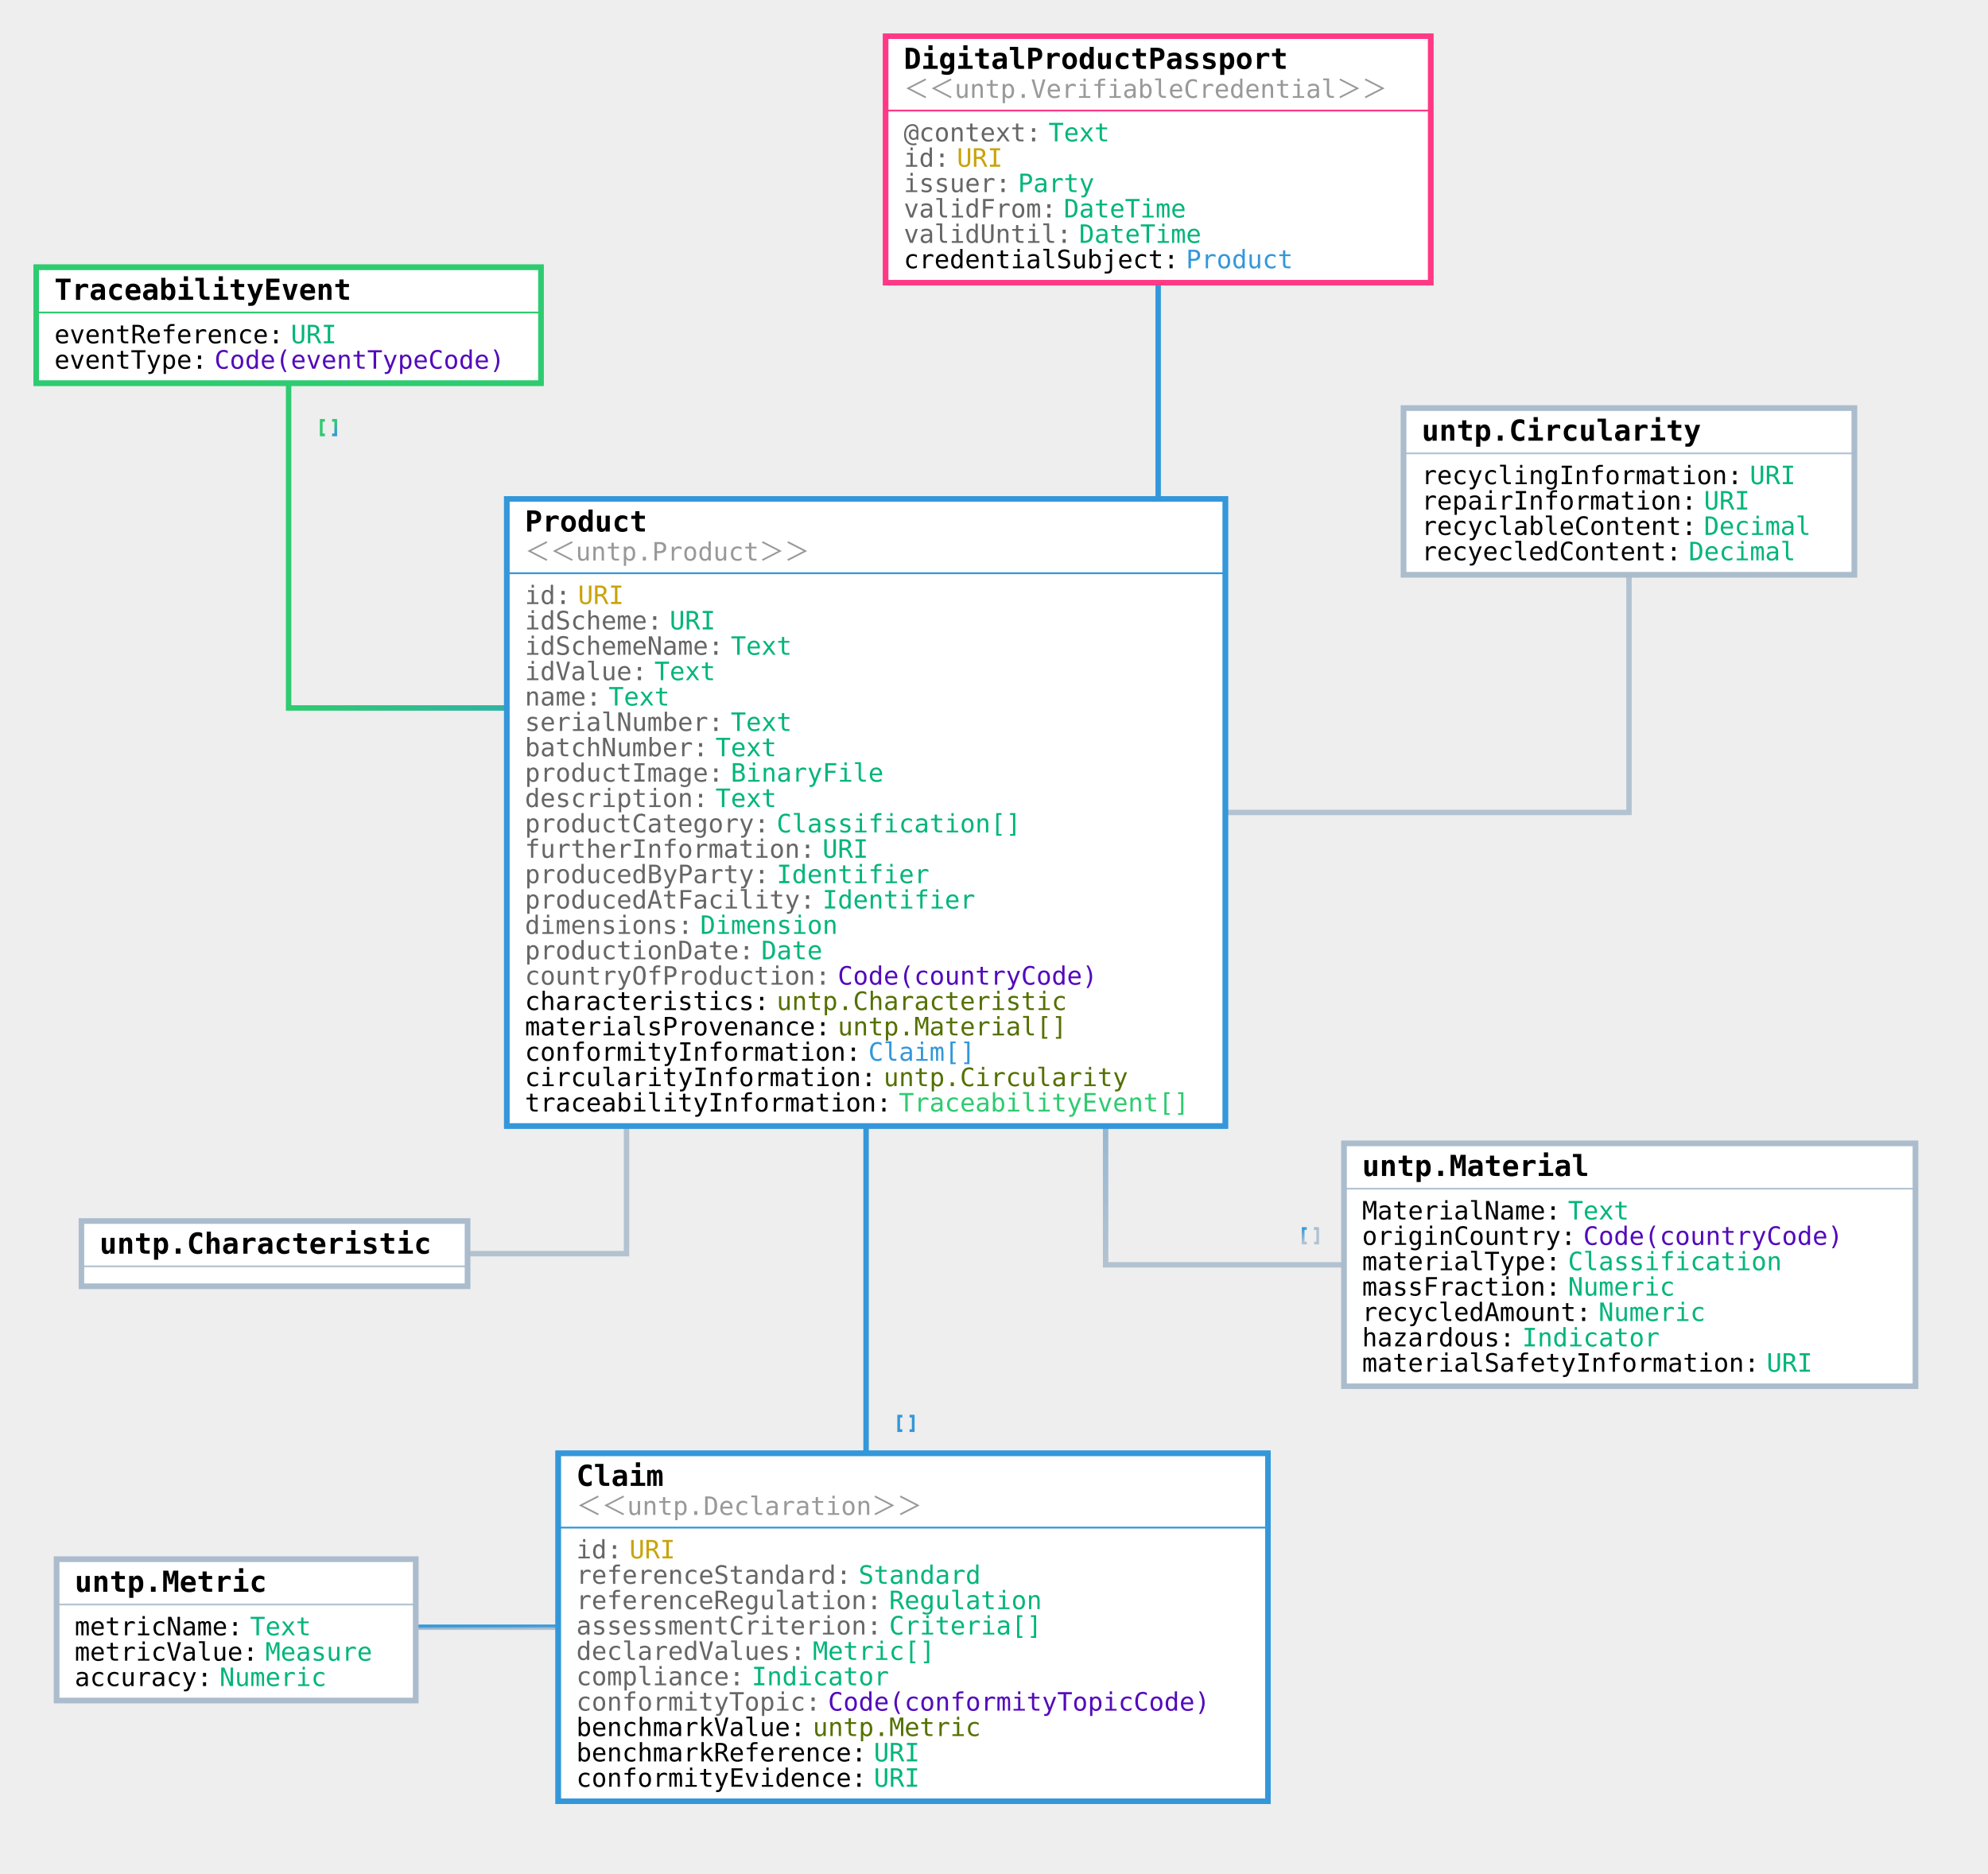
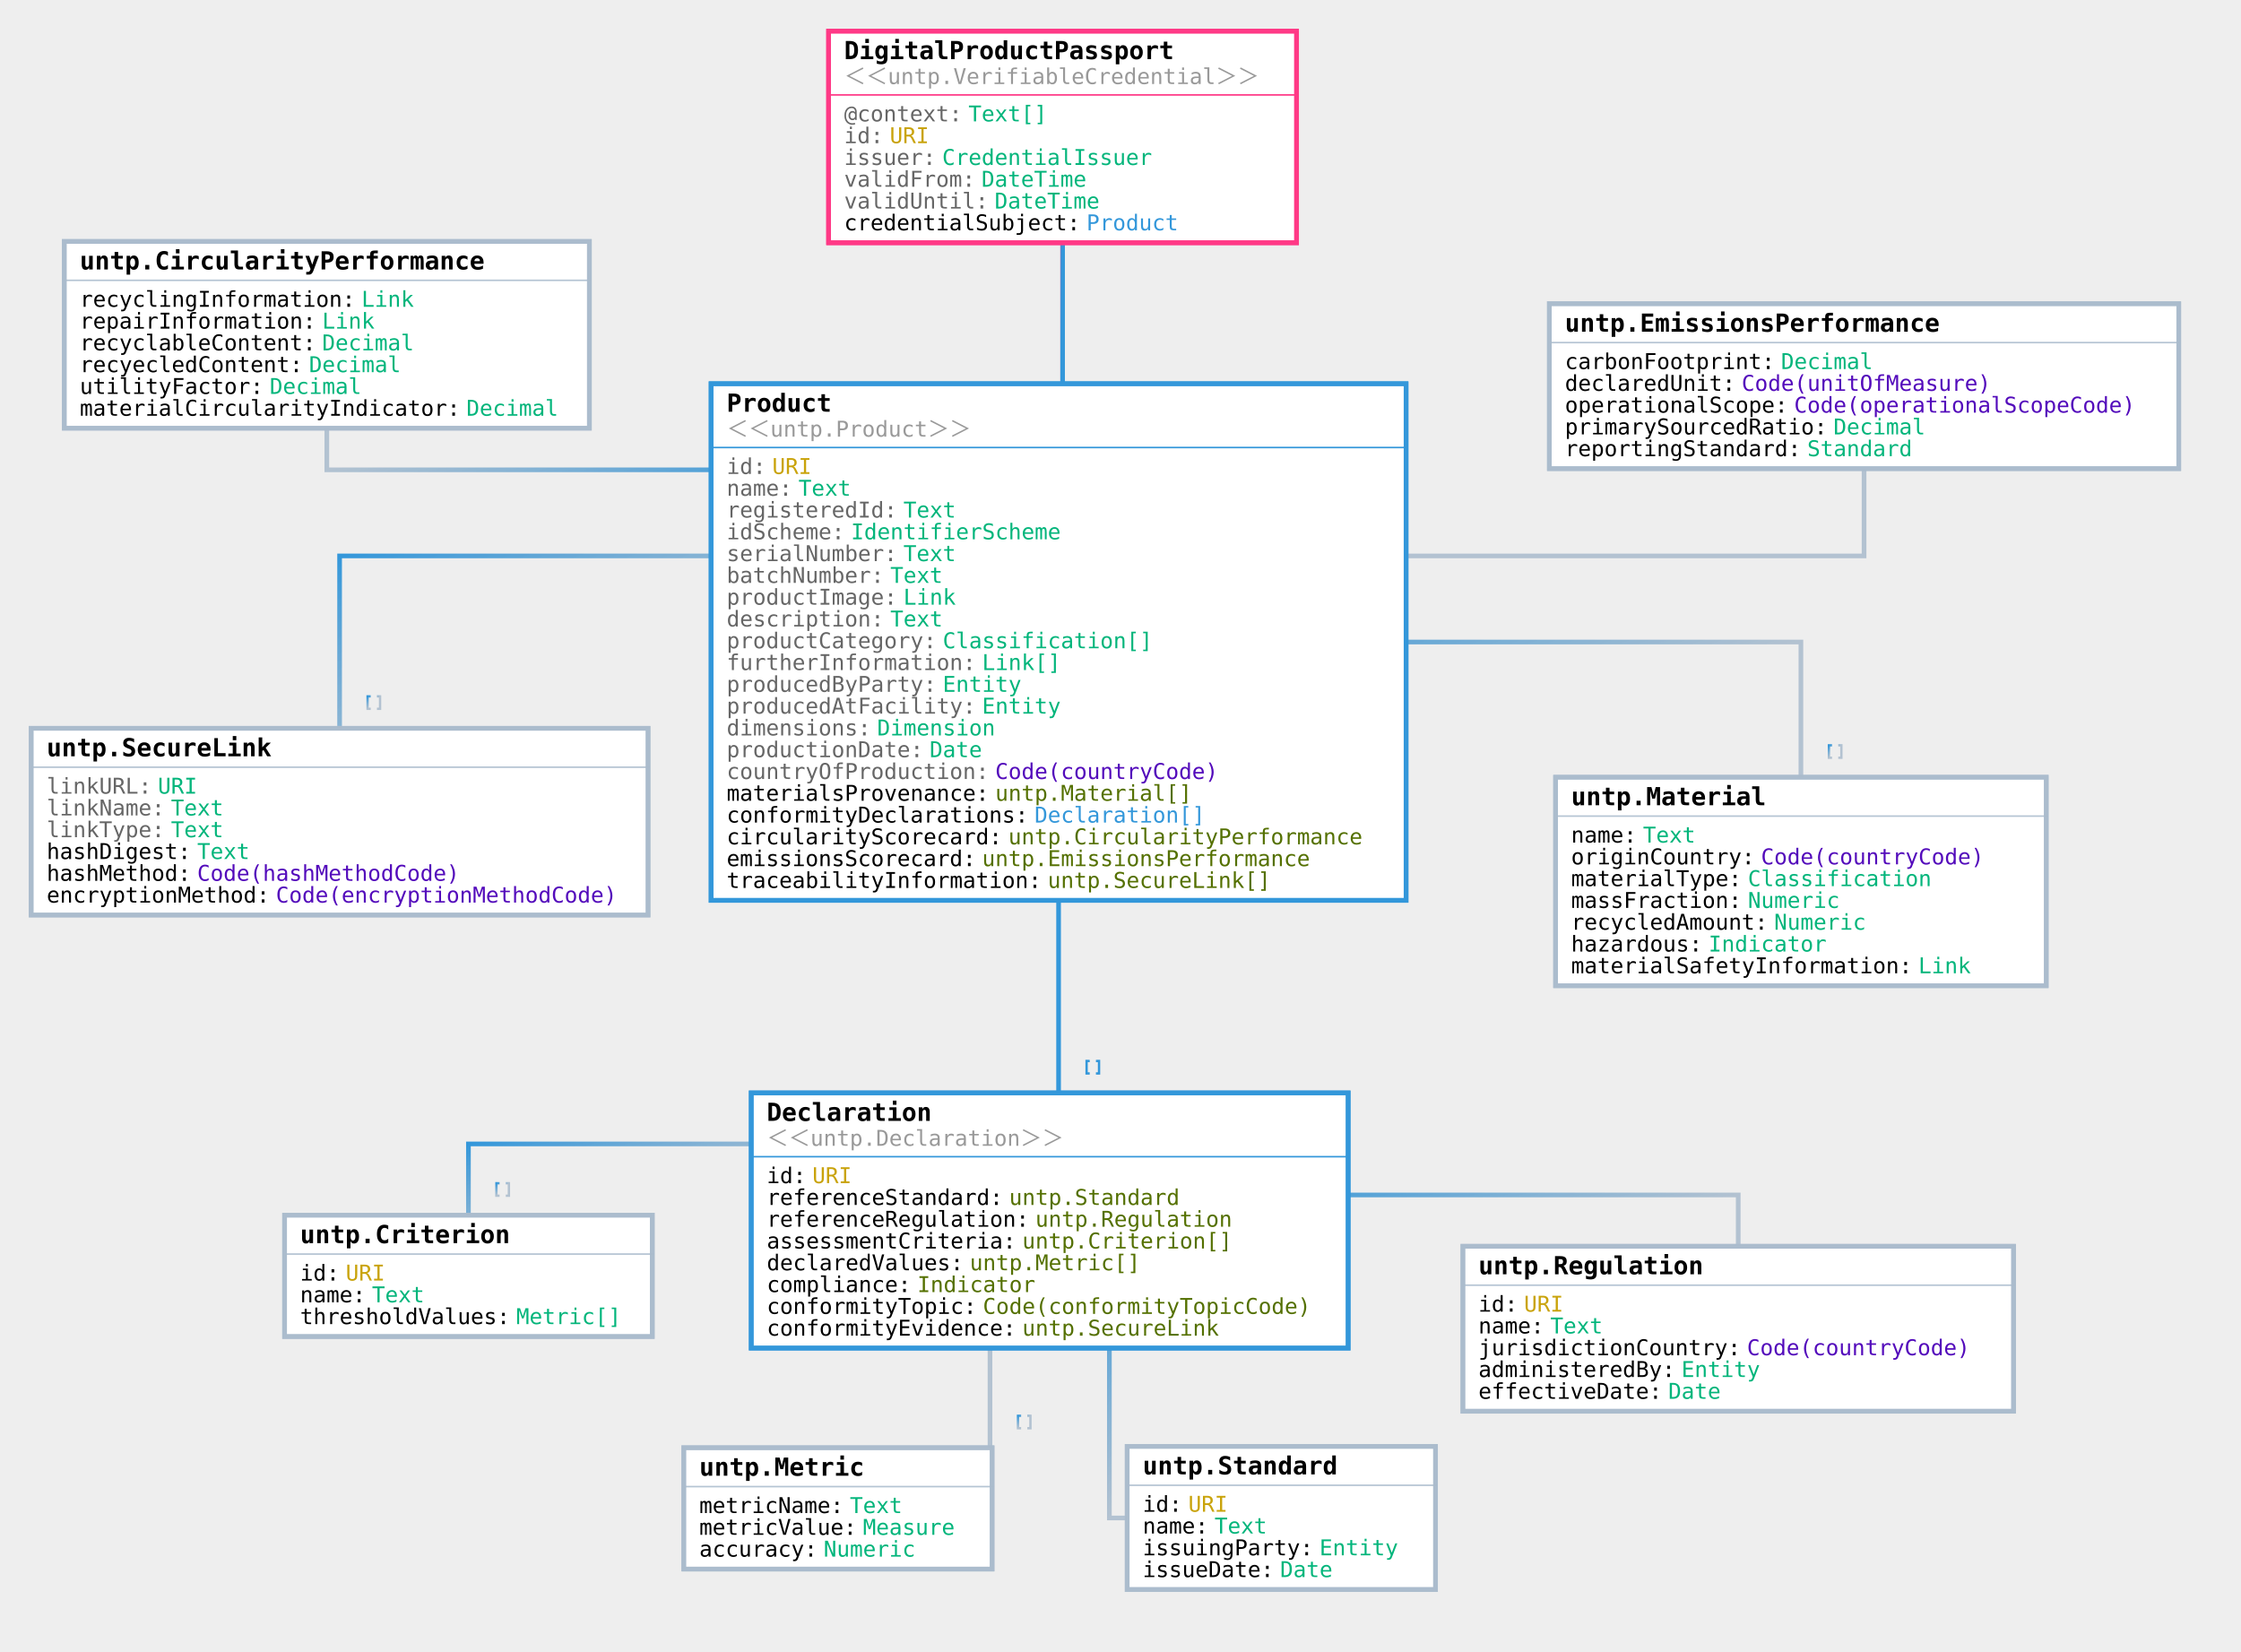
- <svg xmlns="http://www.w3.org/2000/svg" viewBox="-130.286 -88 1096.719 1033.857">
+ <svg xmlns="http://www.w3.org/2000/svg" viewBox="-210 -88 1440.003 1061.429">
  <rect width="1000%" height="1000%" x="-500%" y="-500%" fill="#EEEEEE" />
-   <path fill="none" stroke="#EEEEEE" stroke-width="8" d="M215.365 244.962l-.01-.01v358.762H21.143" />
+   <path fill="none" stroke="#EEEEEE" stroke-width="8" d="M544.651 324.581l-.01-.01h402.573V478.43" />
  <defs>
    <linearGradient id="a" x1="0%" x2="50%" y1="0%" y2="50%">
      <stop offset="0%" stop-color="#3397DA" />
      <stop offset="100%" stop-color="#aabbccdd" />
    </linearGradient>
  </defs>
-   <path fill="none" stroke="url(#a)" stroke-width="3" d="M215.365 244.962l-.01-.01v358.762H21.143" />
-   <path fill="none" stroke="#EEEEEE" stroke-width="8" d="M479.655 302.629l-.01-.01v307.238h289.143" />
-   <defs>
-     <linearGradient id="b" x1="0%" x2="50%" y1="0%" y2="50%">
-       <stop offset="0%" stop-color="#3397DA" />
-       <stop offset="100%" stop-color="#aabbccdd" />
-     </linearGradient>
-   </defs>
-   <path fill="none" stroke="url(#b)" stroke-width="3" d="M479.655 302.629l-.01-.01v307.238h289.143" />
-   <path fill="none" stroke="url(#b)" stroke-width="1.5" d="M590.653 589.867l-2.01-.01v8h2M594.653 589.867l1.99-.01v8h-2" />
-   <path fill="none" stroke="#EEEEEE" stroke-width="8" d="M413.582 360.296l-.01-.01H768.36V183.143" />
+   <path fill="none" stroke="url(#a)" stroke-width="3" d="M544.651 324.581l-.01-.01h402.573V478.43" />
+   <path fill="none" stroke="url(#a)" stroke-width="1.5" d="M967.224 390.939l-2.01-.01v8h2M971.224 390.939l1.99-.01v8h-2" />
+   <path fill="none" stroke="#EEEEEE" stroke-width="8" d="M321.362 213.915l-.01-.01H0v-86.762" />
+   <defs>
+     <linearGradient id="b" x1="100%" x2="50%" y1="100%" y2="50%">
+       <stop offset="0%" stop-color="#3397DA" />
+       <stop offset="100%" stop-color="#aabbccdd" />
+     </linearGradient>
+   </defs>
+   <path fill="none" stroke="url(#b)" stroke-width="3" d="M321.362 213.915l-.01-.01H0v-86.762" />
+   <path fill="none" stroke="#EEEEEE" stroke-width="8" d="M619.081 269.248l-.01-.01h368.715V160.143" />
  <defs>
    <linearGradient id="c" x1="0%" x2="50%" y1="0%" y2="50%">
      <stop offset="0%" stop-color="#3397DA" />
      <stop offset="100%" stop-color="#aabbccdd" />
    </linearGradient>
  </defs>
-   <path fill="none" stroke="url(#c)" stroke-width="3" d="M413.582 360.296l-.01-.01H768.36V183.143" />
-   <path fill="none" stroke="#EEEEEE" stroke-width="8" d="M373.438 809.867l-.01-.01H0v1.429" />
+   <path fill="none" stroke="url(#c)" stroke-width="3" d="M619.081 269.248l-.01-.01h368.715V160.143" />
+   <path fill="none" stroke="#EEEEEE" stroke-width="8" d="M395.792 269.248l-.01-.01H8.217V440" />
  <defs>
    <linearGradient id="d" x1="0%" x2="50%" y1="0%" y2="50%">
      <stop offset="0%" stop-color="#3397DA" />
      <stop offset="100%" stop-color="#aabbccdd" />
    </linearGradient>
  </defs>
-   <path fill="none" stroke="url(#d)" stroke-width="3" d="M373.438 809.867l-.01-.01H0v1.429" />
-   <path fill="none" stroke="#EEEEEE" stroke-width="8" d="M508.655.01l-.01-.01v360.286H347.5" />
+   <path fill="none" stroke="url(#d)" stroke-width="3" d="M395.792 269.248l-.01-.01H8.217V440" />
+   <path fill="none" stroke="url(#d)" stroke-width="1.5" d="M28.227 359.51l-2.01-.01v8h2M32.227 359.51l1.99-.01v8h-2" />
+   <path fill="none" stroke="#EEEEEE" stroke-width="8" d="M502.868 712.696l-.01-.01v174.743h110.5" />
  <defs>
    <linearGradient id="e" x1="0%" x2="50%" y1="0%" y2="50%">
+       <stop offset="0%" stop-color="#3397DA" />
+       <stop offset="100%" stop-color="#aabbccdd" />
+     </linearGradient>
+   </defs>
+   <path fill="none" stroke="url(#e)" stroke-width="3" d="M502.868 712.696l-.01-.01v174.743h110.5" />
+   <path fill="none" stroke="#EEEEEE" stroke-width="8" d="M579.583 679.896l-.01-.01h327.358v85.971" />
+   <defs>
+     <linearGradient id="f" x1="0%" x2="50%" y1="0%" y2="50%">
+       <stop offset="0%" stop-color="#3397DA" />
+       <stop offset="100%" stop-color="#aabbccdd" />
+     </linearGradient>
+   </defs>
+   <path fill="none" stroke="url(#f)" stroke-width="3" d="M579.583 679.896l-.01-.01h327.358v85.971" />
+   <path fill="none" stroke="#EEEEEE" stroke-width="8" d="M349.437 647.096l-.01-.01H91.002v84.771" />
+   <defs>
+     <linearGradient id="g" x1="0%" x2="50%" y1="0%" y2="50%">
+       <stop offset="0%" stop-color="#3397DA" />
+       <stop offset="100%" stop-color="#aabbccdd" />
+     </linearGradient>
+   </defs>
+   <path fill="none" stroke="url(#g)" stroke-width="3" d="M349.437 647.096l-.01-.01H91.002v84.771" />
+   <path fill="none" stroke="url(#g)" stroke-width="1.5" d="M111.012 672.367l-2.01-.01v8h2M115.012 672.367l1.99-.01v8h-2" />
+   <path fill="none" stroke="#EEEEEE" stroke-width="8" d="M426.153 679.896l-.01-.01v201.4h-97.717" />
+   <defs>
+     <linearGradient id="h" x1="0%" x2="50%" y1="0%" y2="50%">
+       <stop offset="0%" stop-color="#3397DA" />
+       <stop offset="100%" stop-color="#aabbccdd" />
+     </linearGradient>
+   </defs>
+   <path fill="none" stroke="url(#h)" stroke-width="3" d="M426.153 679.896l-.01-.01v201.4h-97.717" />
+   <path fill="none" stroke="url(#h)" stroke-width="1.5" d="M446.153 821.796l-2.01-.01v8h2M450.153 821.796l1.99-.01v8h-2" />
+   <path fill="none" stroke="#EEEEEE" stroke-width="8" d="M472.795.01l-.01-.01v324.571h-2.573" />
+   <defs>
+     <linearGradient id="i" x1="0%" x2="50%" y1="0%" y2="50%">
      <stop offset="0%" stop-color="#FF3986" />
      <stop offset="100%" stop-color="#3397DA" />
    </linearGradient>
  </defs>
-   <path fill="none" stroke="url(#e)" stroke-width="3" d="M508.655.01l-.01-.01v360.286H347.5" />
-   <path fill="none" stroke="#EEEEEE" stroke-width="8" d="M347.51 417.962l-.01-.01v391.905h25.928" />
-   <defs>
-     <linearGradient id="f" x1="0%" x2="50%" y1="0%" y2="50%">
+   <path fill="none" stroke="url(#i)" stroke-width="3" d="M472.795.01l-.01-.01v324.571h-2.573" />
+   <path fill="none" stroke="#EEEEEE" stroke-width="8" d="M470.222 379.915l-.01-.01v316.38H464.5" />
+   <defs>
+     <linearGradient id="j" x1="0%" x2="50%" y1="0%" y2="50%">
      <stop offset="0%" stop-color="#3397DA" />
      <stop offset="100%" stop-color="#3397DA" />
    </linearGradient>
  </defs>
-   <path fill="none" stroke="url(#f)" stroke-width="3" d="M347.51 417.962l-.01-.01v391.905h25.928" />
-   <path fill="none" stroke="url(#f)" stroke-width="1.5" d="M367.51 693.367l-2.01-.01v8h2M371.51 693.367l1.99-.01v8h-2" />
-   <path fill="none" stroke="#EEEEEE" stroke-width="8" d="M281.438 302.629l-.01-.01H28.93V91.429" />
-   <defs>
-     <linearGradient id="g" x1="100%" x2="50%" y1="100%" y2="50%">
-       <stop offset="0%" stop-color="#3397DA" />
-       <stop offset="100%" stop-color="#2ECB70" />
-     </linearGradient>
-   </defs>
-   <path fill="none" stroke="url(#g)" stroke-width="3" d="M281.438 302.629l-.01-.01H28.93V91.429" />
-   <path fill="none" stroke="url(#g)" stroke-width="1.5" d="M48.94 143.939l-2.01-.01v8h2M52.94 143.939l1.99-.01v8h-2" />
-   <path fill="#FFFFFF" stroke="#FF3986" stroke-width="3" d="M358.286-68h300.718V68H358.286z" />
-   <path fill="#ff3986" stroke="#ff3986" d="M359.286-27h300.717" />
-   <path fill="none" stroke="#FF3986" stroke-width="3" d="M358.286-68h300.718V68H358.286z" />
-   <text x="368.286" y="-50" style="font:700 16px 'Lucida Console',monospace" fill="#000000">DigitalProductPassport</text>
-   <text x="368.286" y="-34" style="font:500 14px 'Lucida Console',monospace" fill="#999">＜＜untp.VerifiableCredential＞＞</text>
-   <text x="368.286" y="-10" style="font:500 14px 'Lucida Console',monospace" fill="#666">@context:</text>
-   <text x="448.144" y="-10" style="font:500 14px 'Lucida Console',monospace" fill="#02b57b">Text</text>
-   <text x="368.286" y="4" style="font:500 14px 'Lucida Console',monospace" fill="#666">id:</text>
-   <text x="397.572" y="4" style="font:500 14px 'Lucida Console',monospace" fill="#C9A30B">URI</text>
-   <text x="368.286" y="18" style="font:500 14px 'Lucida Console',monospace" fill="#666">issuer:</text>
-   <text x="431.287" y="18" style="font:500 14px 'Lucida Console',monospace" fill="#02b57b">Party</text>
-   <text x="368.286" y="32" style="font:500 14px 'Lucida Console',monospace" fill="#666">validFrom:</text>
-   <text x="456.573" y="32" style="font:500 14px 'Lucida Console',monospace" fill="#02b57b">DateTime</text>
-   <text x="368.286" y="46" style="font:500 14px 'Lucida Console',monospace" fill="#666">validUntil:</text>
-   <text x="465.002" y="46" style="font:500 14px 'Lucida Console',monospace" fill="#02b57b">DateTime</text>
-   <text x="368.286" y="60" style="font:500 14px 'Lucida Console',monospace" fill="#000000">credentialSubject:</text>
-   <text x="524.003" y="60" style="font:500 14px 'Lucida Console',monospace" fill="#3397DA">Product</text>
-   <path fill="#FFFFFF" stroke="#3397DA" stroke-width="3" d="M149.283 187.286h396.435v346H149.283z" />
-   <path fill="#3397da" stroke="#3397da" d="M150.283 228.286h396.434" />
-   <path fill="none" stroke="#3397DA" stroke-width="3" d="M149.283 187.286h396.435v346H149.283z" />
-   <text x="159.283" y="205.286" style="font:700 16px 'Lucida Console',monospace" fill="#000000">Product</text>
-   <text x="159.283" y="221.286" style="font:500 14px 'Lucida Console',monospace" fill="#999">＜＜untp.Product＞＞</text>
-   <text x="159.283" y="245.286" style="font:500 14px 'Lucida Console',monospace" fill="#666">id:</text>
-   <text x="188.569" y="245.286" style="font:500 14px 'Lucida Console',monospace" fill="#C9A30B">URI</text>
-   <text x="159.283" y="259.286" style="font:500 14px 'Lucida Console',monospace" fill="#666">idScheme:</text>
-   <text x="239.141" y="259.286" style="font:500 14px 'Lucida Console',monospace" fill="#02b57b">URI</text>
-   <text x="159.283" y="273.286" style="font:500 14px 'Lucida Console',monospace" fill="#666">idSchemeName:</text>
-   <text x="272.856" y="273.286" style="font:500 14px 'Lucida Console',monospace" fill="#02b57b">Text</text>
-   <text x="159.283" y="287.286" style="font:500 14px 'Lucida Console',monospace" fill="#666">idValue:</text>
-   <text x="230.712" y="287.286" style="font:500 14px 'Lucida Console',monospace" fill="#02b57b">Text</text>
-   <text x="159.283" y="301.286" style="font:500 14px 'Lucida Console',monospace" fill="#666">name:</text>
-   <text x="205.426" y="301.286" style="font:500 14px 'Lucida Console',monospace" fill="#02b57b">Text</text>
-   <text x="159.283" y="315.286" style="font:500 14px 'Lucida Console',monospace" fill="#666">serialNumber:</text>
-   <text x="272.856" y="315.286" style="font:500 14px 'Lucida Console',monospace" fill="#02b57b">Text</text>
-   <text x="159.283" y="329.286" style="font:500 14px 'Lucida Console',monospace" fill="#666">batchNumber:</text>
-   <text x="264.427" y="329.286" style="font:500 14px 'Lucida Console',monospace" fill="#02b57b">Text</text>
-   <text x="159.283" y="343.286" style="font:500 14px 'Lucida Console',monospace" fill="#666">productImage:</text>
-   <text x="272.856" y="343.286" style="font:500 14px 'Lucida Console',monospace" fill="#02b57b">BinaryFile</text>
-   <text x="159.283" y="357.286" style="font:500 14px 'Lucida Console',monospace" fill="#666">description:</text>
-   <text x="264.427" y="357.286" style="font:500 14px 'Lucida Console',monospace" fill="#02b57b">Text</text>
-   <text x="159.283" y="371.286" style="font:500 14px 'Lucida Console',monospace" fill="#666">productCategory:</text>
-   <text x="298.142" y="371.286" style="font:500 14px 'Lucida Console',monospace" fill="#02b57b">Classification[]</text>
-   <text x="159.283" y="385.286" style="font:500 14px 'Lucida Console',monospace" fill="#666">furtherInformation:</text>
-   <text x="323.428" y="385.286" style="font:500 14px 'Lucida Console',monospace" fill="#02b57b">URI</text>
-   <text x="159.283" y="399.286" style="font:500 14px 'Lucida Console',monospace" fill="#666">producedByParty:</text>
-   <text x="298.142" y="399.286" style="font:500 14px 'Lucida Console',monospace" fill="#02b57b">Identifier</text>
-   <text x="159.283" y="413.286" style="font:500 14px 'Lucida Console',monospace" fill="#666">producedAtFacility:</text>
-   <text x="323.428" y="413.286" style="font:500 14px 'Lucida Console',monospace" fill="#02b57b">Identifier</text>
-   <text x="159.283" y="427.286" style="font:500 14px 'Lucida Console',monospace" fill="#666">dimensions:</text>
-   <text x="255.998" y="427.286" style="font:500 14px 'Lucida Console',monospace" fill="#02b57b">Dimension</text>
-   <text x="159.283" y="441.286" style="font:500 14px 'Lucida Console',monospace" fill="#666">productionDate:</text>
-   <text x="289.713" y="441.286" style="font:500 14px 'Lucida Console',monospace" fill="#02b57b">Date</text>
-   <text x="159.283" y="455.286" style="font:500 14px 'Lucida Console',monospace" fill="#666">countryOfProduction:</text>
-   <text x="331.857" y="455.286" style="font:500 14px 'Lucida Console',monospace" fill="#530abb">Code(countryCode)</text>
-   <text x="159.283" y="469.286" style="font:500 14px 'Lucida Console',monospace" fill="#000000">characteristics:</text>
-   <text x="298.142" y="469.286" style="font:500 14px 'Lucida Console',monospace" fill="#547000">untp.Characteristic</text>
-   <text x="159.283" y="483.286" style="font:500 14px 'Lucida Console',monospace" fill="#000000">materialsProvenance:</text>
-   <text x="331.857" y="483.286" style="font:500 14px 'Lucida Console',monospace" fill="#547000">untp.Material[]</text>
-   <text x="159.283" y="497.286" style="font:500 14px 'Lucida Console',monospace" fill="#000000">conformityInformation:</text>
-   <text x="348.714" y="497.286" style="font:500 14px 'Lucida Console',monospace" fill="#3397DA">Claim[]</text>
-   <text x="159.283" y="511.286" style="font:500 14px 'Lucida Console',monospace" fill="#000000">circularityInformation:</text>
-   <text x="357.143" y="511.286" style="font:500 14px 'Lucida Console',monospace" fill="#547000">untp.Circularity</text>
-   <text x="159.283" y="525.286" style="font:500 14px 'Lucida Console',monospace" fill="#000000">traceabilityInformation:</text>
-   <text x="365.572" y="525.286" style="font:500 14px 'Lucida Console',monospace" fill="#2ECB70">TraceabilityEvent[]</text>
-   <path fill="#FFFFFF" stroke="#3397DA" stroke-width="3" d="M177.64 713.857h391.577v192H177.64z" />
-   <path fill="#3397da" stroke="#3397da" d="M178.64 754.857h391.577" />
-   <path fill="none" stroke="#3397DA" stroke-width="3" d="M177.64 713.857h391.577v192H177.64z" />
-   <text x="187.64" y="731.857" style="font:700 16px 'Lucida Console',monospace" fill="#000000">Claim</text>
-   <text x="187.64" y="747.857" style="font:500 14px 'Lucida Console',monospace" fill="#999">＜＜untp.Declaration＞＞</text>
-   <text x="187.64" y="771.857" style="font:500 14px 'Lucida Console',monospace" fill="#666">id:</text>
-   <text x="216.926" y="771.857" style="font:500 14px 'Lucida Console',monospace" fill="#C9A30B">URI</text>
-   <text x="187.64" y="785.857" style="font:500 14px 'Lucida Console',monospace" fill="#666">referenceStandard:</text>
-   <text x="343.357" y="785.857" style="font:500 14px 'Lucida Console',monospace" fill="#02b57b">Standard</text>
-   <text x="187.64" y="799.857" style="font:500 14px 'Lucida Console',monospace" fill="#666">referenceRegulation:</text>
-   <text x="360.214" y="799.857" style="font:500 14px 'Lucida Console',monospace" fill="#02b57b">Regulation</text>
-   <text x="187.64" y="813.857" style="font:500 14px 'Lucida Console',monospace" fill="#666">assessmentCriterion:</text>
-   <text x="360.214" y="813.857" style="font:500 14px 'Lucida Console',monospace" fill="#02b57b">Criteria[]</text>
-   <text x="187.64" y="827.857" style="font:500 14px 'Lucida Console',monospace" fill="#666">declaredValues:</text>
-   <text x="318.07" y="827.857" style="font:500 14px 'Lucida Console',monospace" fill="#02b57b">Metric[]</text>
-   <text x="187.64" y="841.857" style="font:500 14px 'Lucida Console',monospace" fill="#666">compliance:</text>
-   <text x="284.356" y="841.857" style="font:500 14px 'Lucida Console',monospace" fill="#02b57b">Indicator</text>
-   <text x="187.64" y="855.857" style="font:500 14px 'Lucida Console',monospace" fill="#666">conformityTopic:</text>
-   <text x="326.499" y="855.857" style="font:500 14px 'Lucida Console',monospace" fill="#530abb">Code(conformityTopicCode)</text>
-   <text x="187.64" y="869.857" style="font:500 14px 'Lucida Console',monospace" fill="#000000">benchmarkValue:</text>
-   <text x="318.07" y="869.857" style="font:500 14px 'Lucida Console',monospace" fill="#547000">untp.Metric</text>
-   <text x="187.64" y="883.857" style="font:500 14px 'Lucida Console',monospace" fill="#000000">benchmarkReference:</text>
-   <text x="351.785" y="883.857" style="font:500 14px 'Lucida Console',monospace" fill="#02b57b">URI</text>
-   <text x="187.64" y="897.857" style="font:500 14px 'Lucida Console',monospace" fill="#000000">conformityEvidence:</text>
-   <text x="351.785" y="897.857" style="font:500 14px 'Lucida Console',monospace" fill="#02b57b">URI</text>
-   <path fill="#FFFFFF" stroke="#2ECB70" stroke-width="3" d="M-110.286 59.429h278.433v64h-278.433z" />
-   <path fill="#2ecb70" stroke="#2ecb70" d="M-109.286 84.429h278.433" />
-   <path fill="none" stroke="#2ECB70" stroke-width="3" d="M-110.286 59.429h278.433v64h-278.433z" />
-   <text x="-100.286" y="77.429" style="font:700 16px 'Lucida Console',monospace" fill="#000000">TraceabilityEvent</text>
-   <text x="-100.286" y="101.429" style="font:500 14px 'Lucida Console',monospace" fill="#000000">eventReference:</text>
-   <text x="30.145" y="101.429" style="font:500 14px 'Lucida Console',monospace" fill="#02b57b">URI</text>
-   <text x="-100.286" y="115.429" style="font:500 14px 'Lucida Console',monospace" fill="#000000">eventType:</text>
-   <text x="-11.999" y="115.429" style="font:500 14px 'Lucida Console',monospace" fill="#530abb">Code(eventTypeCode)</text>
-   <path fill="#FFFFFF" stroke="#aabbccdd" stroke-width="3" d="M-85.369 585.714h213.023v36H-85.369z" />
-   <path fill="#aabbccdd" stroke="#aabbccdd" d="M-84.369 610.714h213.024" />
-   <path fill="none" stroke="#aabbccdd" stroke-width="3" d="M-85.369 585.714h213.023v36H-85.369z" />
-   <text x="-75.369" y="603.714" style="font:700 16px 'Lucida Console',monospace" fill="#000000">untp.Characteristic</text>
-   <path fill="#FFFFFF" stroke="#aabbccdd" stroke-width="3" d="M611.143 542.857h315.29v134h-315.29z" />
-   <path fill="#aabbccdd" stroke="#aabbccdd" d="M612.143 567.857h315.29" />
-   <path fill="none" stroke="#aabbccdd" stroke-width="3" d="M611.143 542.857h315.29v134h-315.29z" />
-   <text x="621.143" y="560.857" style="font:700 16px 'Lucida Console',monospace" fill="#000000">untp.Material</text>
-   <text x="621.143" y="584.857" style="font:500 14px 'Lucida Console',monospace" fill="#000000">MaterialName:</text>
-   <text x="734.716" y="584.857" style="font:500 14px 'Lucida Console',monospace" fill="#02b57b">Text</text>
-   <text x="621.143" y="598.857" style="font:500 14px 'Lucida Console',monospace" fill="#000000">originCountry:</text>
-   <text x="743.145" y="598.857" style="font:500 14px 'Lucida Console',monospace" fill="#530abb">Code(countryCode)</text>
-   <text x="621.143" y="612.857" style="font:500 14px 'Lucida Console',monospace" fill="#000000">materialType:</text>
-   <text x="734.716" y="612.857" style="font:500 14px 'Lucida Console',monospace" fill="#02b57b">Classification</text>
-   <text x="621.143" y="626.857" style="font:500 14px 'Lucida Console',monospace" fill="#000000">massFraction:</text>
-   <text x="734.716" y="626.857" style="font:500 14px 'Lucida Console',monospace" fill="#02b57b">Numeric</text>
-   <text x="621.143" y="640.857" style="font:500 14px 'Lucida Console',monospace" fill="#000000">recycledAmount:</text>
-   <text x="751.574" y="640.857" style="font:500 14px 'Lucida Console',monospace" fill="#02b57b">Numeric</text>
-   <text x="621.143" y="654.857" style="font:500 14px 'Lucida Console',monospace" fill="#000000">hazardous:</text>
-   <text x="709.43" y="654.857" style="font:500 14px 'Lucida Console',monospace" fill="#02b57b">Indicator</text>
-   <text x="621.143" y="668.857" style="font:500 14px 'Lucida Console',monospace" fill="#000000">materialSafetyInformation:</text>
-   <text x="844.289" y="668.857" style="font:500 14px 'Lucida Console',monospace" fill="#02b57b">URI</text>
-   <path fill="#FFFFFF" stroke="#aabbccdd" stroke-width="3" d="M644 137.143h248.718v92H644z" />
-   <path fill="#aabbccdd" stroke="#aabbccdd" d="M645 162.143h248.718" />
-   <path fill="none" stroke="#aabbccdd" stroke-width="3" d="M644 137.143h248.718v92H644z" />
-   <text x="654" y="155.143" style="font:700 16px 'Lucida Console',monospace" fill="#000000">untp.Circularity</text>
-   <text x="654" y="179.143" style="font:500 14px 'Lucida Console',monospace" fill="#000000">recyclingInformation:</text>
-   <text x="835.003" y="179.143" style="font:500 14px 'Lucida Console',monospace" fill="#02b57b">URI</text>
-   <text x="654" y="193.143" style="font:500 14px 'Lucida Console',monospace" fill="#000000">repairInformation:</text>
-   <text x="809.717" y="193.143" style="font:500 14px 'Lucida Console',monospace" fill="#02b57b">URI</text>
-   <text x="654" y="207.143" style="font:500 14px 'Lucida Console',monospace" fill="#000000">recyclableContent:</text>
-   <text x="809.717" y="207.143" style="font:500 14px 'Lucida Console',monospace" fill="#02b57b">Decimal</text>
-   <text x="654" y="221.143" style="font:500 14px 'Lucida Console',monospace" fill="#000000">recyecledContent:</text>
-   <text x="801.288" y="221.143" style="font:500 14px 'Lucida Console',monospace" fill="#02b57b">Decimal</text>
-   <path fill="#FFFFFF" stroke="#aabbccdd" stroke-width="3" d="M-99.073 772.286H99.073v78H-99.073z" />
-   <path fill="#aabbccdd" stroke="#aabbccdd" d="M-98.073 797.286h198.146" />
-   <path fill="none" stroke="#aabbccdd" stroke-width="3" d="M-99.073 772.286H99.073v78H-99.073z" />
-   <text x="-89.073" y="790.286" style="font:700 16px 'Lucida Console',monospace" fill="#000000">untp.Metric</text>
-   <text x="-89.073" y="814.286" style="font:500 14px 'Lucida Console',monospace" fill="#000000">metricName:</text>
-   <text x="7.643" y="814.286" style="font:500 14px 'Lucida Console',monospace" fill="#02b57b">Text</text>
-   <text x="-89.073" y="828.286" style="font:500 14px 'Lucida Console',monospace" fill="#000000">metricValue:</text>
-   <text x="16.072" y="828.286" style="font:500 14px 'Lucida Console',monospace" fill="#02b57b">Measure</text>
-   <text x="-89.073" y="842.286" style="font:500 14px 'Lucida Console',monospace" fill="#000000">accuracy:</text>
-   <text x="-9.214" y="842.286" style="font:500 14px 'Lucida Console',monospace" fill="#02b57b">Numeric</text>
+   <path fill="none" stroke="url(#j)" stroke-width="3" d="M470.222 379.915l-.01-.01v316.38H464.5" />
+   <path fill="none" stroke="url(#j)" stroke-width="1.5" d="M490.222 593.796l-2.01-.01v8h2M494.222 593.796l1.99-.01v8h-2" />
+   <path fill="#FFFFFF" stroke="#FF3986" stroke-width="3" d="M322.426-68h300.718V68H322.426z" />
+   <path fill="#ff3986" stroke="#ff3986" d="M323.426-27h300.718" />
+   <path fill="none" stroke="#FF3986" stroke-width="3" d="M322.426-68h300.718V68H322.426z" />
+   <text x="332.426" y="-50" style="font:700 16px 'Lucida Console',monospace" fill="#000000">DigitalProductPassport</text>
+   <text x="332.426" y="-34" style="font:500 14px 'Lucida Console',monospace" fill="#999">＜＜untp.VerifiableCredential＞＞</text>
+   <text x="332.426" y="-10" style="font:500 14px 'Lucida Console',monospace" fill="#666">@context:</text>
+   <text x="412.284" y="-10" style="font:500 14px 'Lucida Console',monospace" fill="#02b57b">Text[]</text>
+   <text x="332.426" y="4" style="font:500 14px 'Lucida Console',monospace" fill="#666">id:</text>
+   <text x="361.712" y="4" style="font:500 14px 'Lucida Console',monospace" fill="#C9A30B">URI</text>
+   <text x="332.426" y="18" style="font:500 14px 'Lucida Console',monospace" fill="#666">issuer:</text>
+   <text x="395.427" y="18" style="font:500 14px 'Lucida Console',monospace" fill="#02b57b">CredentialIssuer</text>
+   <text x="332.426" y="32" style="font:500 14px 'Lucida Console',monospace" fill="#666">validFrom:</text>
+   <text x="420.713" y="32" style="font:500 14px 'Lucida Console',monospace" fill="#02b57b">DateTime</text>
+   <text x="332.426" y="46" style="font:500 14px 'Lucida Console',monospace" fill="#666">validUntil:</text>
+   <text x="429.142" y="46" style="font:500 14px 'Lucida Console',monospace" fill="#02b57b">DateTime</text>
+   <text x="332.426" y="60" style="font:500 14px 'Lucida Console',monospace" fill="#000000">credentialSubject:</text>
+   <text x="488.143" y="60" style="font:500 14px 'Lucida Console',monospace" fill="#3397DA">Product</text>
+   <path fill="#FFFFFF" stroke="#3397DA" stroke-width="3" d="M246.923 158.571h446.578v332H246.923z" />
+   <path fill="#3397da" stroke="#3397da" d="M247.923 199.571H694.5" />
+   <path fill="none" stroke="#3397DA" stroke-width="3" d="M246.923 158.571h446.578v332H246.923z" />
+   <text x="256.923" y="176.571" style="font:700 16px 'Lucida Console',monospace" fill="#000000">Product</text>
+   <text x="256.923" y="192.571" style="font:500 14px 'Lucida Console',monospace" fill="#999">＜＜untp.Product＞＞</text>
+   <text x="256.923" y="216.571" style="font:500 14px 'Lucida Console',monospace" fill="#666">id:</text>
+   <text x="286.209" y="216.571" style="font:500 14px 'Lucida Console',monospace" fill="#C9A30B">URI</text>
+   <text x="256.923" y="230.571" style="font:500 14px 'Lucida Console',monospace" fill="#666">name:</text>
+   <text x="303.066" y="230.571" style="font:500 14px 'Lucida Console',monospace" fill="#02b57b">Text</text>
+   <text x="256.923" y="244.571" style="font:500 14px 'Lucida Console',monospace" fill="#666">registeredId:</text>
+   <text x="370.496" y="244.571" style="font:500 14px 'Lucida Console',monospace" fill="#02b57b">Text</text>
+   <text x="256.923" y="258.571" style="font:500 14px 'Lucida Console',monospace" fill="#666">idScheme:</text>
+   <text x="336.781" y="258.571" style="font:500 14px 'Lucida Console',monospace" fill="#02b57b">IdentifierScheme</text>
+   <text x="256.923" y="272.571" style="font:500 14px 'Lucida Console',monospace" fill="#666">serialNumber:</text>
+   <text x="370.496" y="272.571" style="font:500 14px 'Lucida Console',monospace" fill="#02b57b">Text</text>
+   <text x="256.923" y="286.571" style="font:500 14px 'Lucida Console',monospace" fill="#666">batchNumber:</text>
+   <text x="362.067" y="286.571" style="font:500 14px 'Lucida Console',monospace" fill="#02b57b">Text</text>
+   <text x="256.923" y="300.571" style="font:500 14px 'Lucida Console',monospace" fill="#666">productImage:</text>
+   <text x="370.496" y="300.571" style="font:500 14px 'Lucida Console',monospace" fill="#02b57b">Link</text>
+   <text x="256.923" y="314.571" style="font:500 14px 'Lucida Console',monospace" fill="#666">description:</text>
+   <text x="362.067" y="314.571" style="font:500 14px 'Lucida Console',monospace" fill="#02b57b">Text</text>
+   <text x="256.923" y="328.571" style="font:500 14px 'Lucida Console',monospace" fill="#666">productCategory:</text>
+   <text x="395.782" y="328.571" style="font:500 14px 'Lucida Console',monospace" fill="#02b57b">Classification[]</text>
+   <text x="256.923" y="342.571" style="font:500 14px 'Lucida Console',monospace" fill="#666">furtherInformation:</text>
+   <text x="421.068" y="342.571" style="font:500 14px 'Lucida Console',monospace" fill="#02b57b">Link[]</text>
+   <text x="256.923" y="356.571" style="font:500 14px 'Lucida Console',monospace" fill="#666">producedByParty:</text>
+   <text x="395.782" y="356.571" style="font:500 14px 'Lucida Console',monospace" fill="#02b57b">Entity</text>
+   <text x="256.923" y="370.571" style="font:500 14px 'Lucida Console',monospace" fill="#666">producedAtFacility:</text>
+   <text x="421.068" y="370.571" style="font:500 14px 'Lucida Console',monospace" fill="#02b57b">Entity</text>
+   <text x="256.923" y="384.571" style="font:500 14px 'Lucida Console',monospace" fill="#666">dimensions:</text>
+   <text x="353.638" y="384.571" style="font:500 14px 'Lucida Console',monospace" fill="#02b57b">Dimension</text>
+   <text x="256.923" y="398.571" style="font:500 14px 'Lucida Console',monospace" fill="#666">productionDate:</text>
+   <text x="387.353" y="398.571" style="font:500 14px 'Lucida Console',monospace" fill="#02b57b">Date</text>
+   <text x="256.923" y="412.571" style="font:500 14px 'Lucida Console',monospace" fill="#666">countryOfProduction:</text>
+   <text x="429.497" y="412.571" style="font:500 14px 'Lucida Console',monospace" fill="#530abb">Code(countryCode)</text>
+   <text x="256.923" y="426.571" style="font:500 14px 'Lucida Console',monospace" fill="#000000">materialsProvenance:</text>
+   <text x="429.497" y="426.571" style="font:500 14px 'Lucida Console',monospace" fill="#547000">untp.Material[]</text>
+   <text x="256.923" y="440.571" style="font:500 14px 'Lucida Console',monospace" fill="#000000">conformityDeclarations:</text>
+   <text x="454.783" y="440.571" style="font:500 14px 'Lucida Console',monospace" fill="#3397DA">Declaration[]</text>
+   <text x="256.923" y="454.571" style="font:500 14px 'Lucida Console',monospace" fill="#000000">circularityScorecard:</text>
+   <text x="437.926" y="454.571" style="font:500 14px 'Lucida Console',monospace" fill="#547000">untp.CircularityPerformance</text>
+   <text x="256.923" y="468.571" style="font:500 14px 'Lucida Console',monospace" fill="#000000">emissionsScorecard:</text>
+   <text x="421.068" y="468.571" style="font:500 14px 'Lucida Console',monospace" fill="#547000">untp.EmissionsPerformance</text>
+   <text x="256.923" y="482.571" style="font:500 14px 'Lucida Console',monospace" fill="#000000">traceabilityInformation:</text>
+   <text x="463.212" y="482.571" style="font:500 14px 'Lucida Console',monospace" fill="#547000">untp.SecureLink[]</text>
+   <path fill="#FFFFFF" stroke="#3397DA" stroke-width="3" d="M272.712 614.286h383.577v164H272.712z" />
+   <path fill="#3397da" stroke="#3397da" d="M273.712 655.286h383.577" />
+   <path fill="none" stroke="#3397DA" stroke-width="3" d="M272.712 614.286h383.577v164H272.712z" />
+   <text x="282.712" y="632.286" style="font:700 16px 'Lucida Console',monospace" fill="#000000">Declaration</text>
+   <text x="282.712" y="648.286" style="font:500 14px 'Lucida Console',monospace" fill="#999">＜＜untp.Declaration＞＞</text>
+   <text x="282.712" y="672.286" style="font:500 14px 'Lucida Console',monospace" fill="#000000">id:</text>
+   <text x="311.998" y="672.286" style="font:500 14px 'Lucida Console',monospace" fill="#C9A30B">URI</text>
+   <text x="282.712" y="686.286" style="font:500 14px 'Lucida Console',monospace" fill="#000000">referenceStandard:</text>
+   <text x="438.429" y="686.286" style="font:500 14px 'Lucida Console',monospace" fill="#547000">untp.Standard</text>
+   <text x="282.712" y="700.286" style="font:500 14px 'Lucida Console',monospace" fill="#000000">referenceRegulation:</text>
+   <text x="455.286" y="700.286" style="font:500 14px 'Lucida Console',monospace" fill="#547000">untp.Regulation</text>
+   <text x="282.712" y="714.286" style="font:500 14px 'Lucida Console',monospace" fill="#000000">assessmentCriteria:</text>
+   <text x="446.857" y="714.286" style="font:500 14px 'Lucida Console',monospace" fill="#547000">untp.Criterion[]</text>
+   <text x="282.712" y="728.286" style="font:500 14px 'Lucida Console',monospace" fill="#000000">declaredValues:</text>
+   <text x="413.142" y="728.286" style="font:500 14px 'Lucida Console',monospace" fill="#547000">untp.Metric[]</text>
+   <text x="282.712" y="742.286" style="font:500 14px 'Lucida Console',monospace" fill="#000000">compliance:</text>
+   <text x="379.428" y="742.286" style="font:500 14px 'Lucida Console',monospace" fill="#547000">Indicator</text>
+   <text x="282.712" y="756.286" style="font:500 14px 'Lucida Console',monospace" fill="#000000">conformityTopic:</text>
+   <text x="421.571" y="756.286" style="font:500 14px 'Lucida Console',monospace" fill="#547000">Code(conformityTopicCode)</text>
+   <text x="282.712" y="770.286" style="font:500 14px 'Lucida Console',monospace" fill="#000000">conformityEvidence:</text>
+   <text x="446.857" y="770.286" style="font:500 14px 'Lucida Console',monospace" fill="#547000">untp.SecureLink</text>
+   <path fill="#FFFFFF" stroke="#aabbccdd" stroke-width="3" d="M789.569 411.429h315.29v134h-315.29z" />
+   <path fill="#aabbccdd" stroke="#aabbccdd" d="M790.569 436.429h315.29" />
+   <path fill="none" stroke="#aabbccdd" stroke-width="3" d="M789.569 411.429h315.29v134h-315.29z" />
+   <text x="799.569" y="429.429" style="font:700 16px 'Lucida Console',monospace" fill="#000000">untp.Material</text>
+   <text x="799.569" y="453.429" style="font:500 14px 'Lucida Console',monospace" fill="#000000">name:</text>
+   <text x="845.712" y="453.429" style="font:500 14px 'Lucida Console',monospace" fill="#02b57b">Text</text>
+   <text x="799.569" y="467.429" style="font:500 14px 'Lucida Console',monospace" fill="#000000">originCountry:</text>
+   <text x="921.571" y="467.429" style="font:500 14px 'Lucida Console',monospace" fill="#530abb">Code(countryCode)</text>
+   <text x="799.569" y="481.429" style="font:500 14px 'Lucida Console',monospace" fill="#000000">materialType:</text>
+   <text x="913.142" y="481.429" style="font:500 14px 'Lucida Console',monospace" fill="#02b57b">Classification</text>
+   <text x="799.569" y="495.429" style="font:500 14px 'Lucida Console',monospace" fill="#000000">massFraction:</text>
+   <text x="913.142" y="495.429" style="font:500 14px 'Lucida Console',monospace" fill="#02b57b">Numeric</text>
+   <text x="799.569" y="509.429" style="font:500 14px 'Lucida Console',monospace" fill="#000000">recycledAmount:</text>
+   <text x="930" y="509.429" style="font:500 14px 'Lucida Console',monospace" fill="#02b57b">Numeric</text>
+   <text x="799.569" y="523.429" style="font:500 14px 'Lucida Console',monospace" fill="#000000">hazardous:</text>
+   <text x="887.856" y="523.429" style="font:500 14px 'Lucida Console',monospace" fill="#02b57b">Indicator</text>
+   <text x="799.569" y="537.429" style="font:500 14px 'Lucida Console',monospace" fill="#000000">materialSafetyInformation:</text>
+   <text x="1022.715" y="537.429" style="font:500 14px 'Lucida Console',monospace" fill="#02b57b">Link</text>
+   <path fill="#FFFFFF" stroke="#aabbccdd" stroke-width="3" d="M-168.717 67.143h337.434v120h-337.434z" />
+   <path fill="#aabbccdd" stroke="#aabbccdd" d="M-167.717 92.143h337.434" />
+   <path fill="none" stroke="#aabbccdd" stroke-width="3" d="M-168.717 67.143h337.434v120h-337.434z" />
+   <text x="-158.717" y="85.143" style="font:700 16px 'Lucida Console',monospace" fill="#000000">untp.CircularityPerformance</text>
+   <text x="-158.717" y="109.143" style="font:500 14px 'Lucida Console',monospace" fill="#000000">recyclingInformation:</text>
+   <text x="22.286" y="109.143" style="font:500 14px 'Lucida Console',monospace" fill="#02b57b">Link</text>
+   <text x="-158.717" y="123.143" style="font:500 14px 'Lucida Console',monospace" fill="#000000">repairInformation:</text>
+   <text x="-3" y="123.143" style="font:500 14px 'Lucida Console',monospace" fill="#02b57b">Link</text>
+   <text x="-158.717" y="137.143" style="font:500 14px 'Lucida Console',monospace" fill="#000000">recyclableContent:</text>
+   <text x="-3" y="137.143" style="font:500 14px 'Lucida Console',monospace" fill="#02b57b">Decimal</text>
+   <text x="-158.717" y="151.143" style="font:500 14px 'Lucida Console',monospace" fill="#000000">recyecledContent:</text>
+   <text x="-11.429" y="151.143" style="font:500 14px 'Lucida Console',monospace" fill="#02b57b">Decimal</text>
+   <text x="-158.717" y="165.143" style="font:500 14px 'Lucida Console',monospace" fill="#000000">utilityFactor:</text>
+   <text x="-36.715" y="165.143" style="font:500 14px 'Lucida Console',monospace" fill="#02b57b">Decimal</text>
+   <text x="-158.717" y="179.143" style="font:500 14px 'Lucida Console',monospace" fill="#000000">materialCircularityIndicator:</text>
+   <text x="89.716" y="179.143" style="font:500 14px 'Lucida Console',monospace" fill="#02b57b">Decimal</text>
+   <path fill="#FFFFFF" stroke="#aabbccdd" stroke-width="3" d="M785.569 107.143h404.435v106H785.569z" />
+   <path fill="#aabbccdd" stroke="#aabbccdd" d="M786.569 132.143h404.434" />
+   <path fill="none" stroke="#aabbccdd" stroke-width="3" d="M785.569 107.143h404.435v106H785.569z" />
+   <text x="795.569" y="125.143" style="font:700 16px 'Lucida Console',monospace" fill="#000000">untp.EmissionsPerformance</text>
+   <text x="795.569" y="149.143" style="font:500 14px 'Lucida Console',monospace" fill="#000000">carbonFootprint:</text>
+   <text x="934.428" y="149.143" style="font:500 14px 'Lucida Console',monospace" fill="#02b57b">Decimal</text>
+   <text x="795.569" y="163.143" style="font:500 14px 'Lucida Console',monospace" fill="#000000">declaredUnit:</text>
+   <text x="909.142" y="163.143" style="font:500 14px 'Lucida Console',monospace" fill="#530abb">Code(unitOfMeasure)</text>
+   <text x="795.569" y="177.143" style="font:500 14px 'Lucida Console',monospace" fill="#000000">operationalScope:</text>
+   <text x="942.857" y="177.143" style="font:500 14px 'Lucida Console',monospace" fill="#530abb">Code(operationalScopeCode)</text>
+   <text x="795.569" y="191.143" style="font:500 14px 'Lucida Console',monospace" fill="#000000">primarySourcedRatio:</text>
+   <text x="968.143" y="191.143" style="font:500 14px 'Lucida Console',monospace" fill="#02b57b">Decimal</text>
+   <text x="795.569" y="205.143" style="font:500 14px 'Lucida Console',monospace" fill="#000000">reportingStandard:</text>
+   <text x="951.286" y="205.143" style="font:500 14px 'Lucida Console',monospace" fill="#02b57b">Standard</text>
+   <path fill="#FFFFFF" stroke="#aabbccdd" stroke-width="3" d="M-190 380h396.435v120H-190z" />
+   <path fill="#aabbccdd" stroke="#aabbccdd" d="M-189 405h396.435" />
+   <path fill="none" stroke="#aabbccdd" stroke-width="3" d="M-190 380h396.435v120H-190z" />
+   <text x="-180" y="398" style="font:700 16px 'Lucida Console',monospace" fill="#000000">untp.SecureLink</text>
+   <text x="-180" y="422" style="font:500 14px 'Lucida Console',monospace" fill="#666">linkURL:</text>
+   <text x="-108.57" y="422" style="font:500 14px 'Lucida Console',monospace" fill="#02b57b">URI</text>
+   <text x="-180" y="436" style="font:500 14px 'Lucida Console',monospace" fill="#666">linkName:</text>
+   <text x="-100.142" y="436" style="font:500 14px 'Lucida Console',monospace" fill="#02b57b">Text</text>
+   <text x="-180" y="450" style="font:500 14px 'Lucida Console',monospace" fill="#666">linkType:</text>
+   <text x="-100.142" y="450" style="font:500 14px 'Lucida Console',monospace" fill="#02b57b">Text</text>
+   <text x="-180" y="464" style="font:500 14px 'Lucida Console',monospace" fill="#000000">hashDigest:</text>
+   <text x="-83.284" y="464" style="font:500 14px 'Lucida Console',monospace" fill="#02b57b">Text</text>
+   <text x="-180" y="478" style="font:500 14px 'Lucida Console',monospace" fill="#000000">hashMethod:</text>
+   <text x="-83.284" y="478" style="font:500 14px 'Lucida Console',monospace" fill="#530abb">Code(hashMethodCode)</text>
+   <text x="-180" y="492" style="font:500 14px 'Lucida Console',monospace" fill="#000000">encryptionMethod:</text>
+   <text x="-32.712" y="492" style="font:500 14px 'Lucida Console',monospace" fill="#530abb">Code(encryptionMethodCode)</text>
+   <path fill="#FFFFFF" stroke="#aabbccdd" stroke-width="3" d="M514.286 841.429h198.146v92H514.286z" />
+   <path fill="#aabbccdd" stroke="#aabbccdd" d="M515.286 866.429H713.43" />
+   <path fill="none" stroke="#aabbccdd" stroke-width="3" d="M514.286 841.429h198.146v92H514.286z" />
+   <text x="524.286" y="859.429" style="font:700 16px 'Lucida Console',monospace" fill="#000000">untp.Standard</text>
+   <text x="524.286" y="883.429" style="font:500 14px 'Lucida Console',monospace" fill="#000000">id:</text>
+   <text x="553.572" y="883.429" style="font:500 14px 'Lucida Console',monospace" fill="#C9A30B">URI</text>
+   <text x="524.286" y="897.429" style="font:500 14px 'Lucida Console',monospace" fill="#000000">name:</text>
+   <text x="570.429" y="897.429" style="font:500 14px 'Lucida Console',monospace" fill="#02b57b">Text</text>
+   <text x="524.286" y="911.429" style="font:500 14px 'Lucida Console',monospace" fill="#000000">issuingParty:</text>
+   <text x="637.859" y="911.429" style="font:500 14px 'Lucida Console',monospace" fill="#02b57b">Entity</text>
+   <text x="524.286" y="925.429" style="font:500 14px 'Lucida Console',monospace" fill="#000000">issueDate:</text>
+   <text x="612.573" y="925.429" style="font:500 14px 'Lucida Console',monospace" fill="#02b57b">Date</text>
+   <path fill="#FFFFFF" stroke="#aabbccdd" stroke-width="3" d="M730 712.857h353.862v106H730z" />
+   <path fill="#aabbccdd" stroke="#aabbccdd" d="M731 737.857h353.862" />
+   <path fill="none" stroke="#aabbccdd" stroke-width="3" d="M730 712.857h353.862v106H730z" />
+   <text x="740" y="730.857" style="font:700 16px 'Lucida Console',monospace" fill="#000000">untp.Regulation</text>
+   <text x="740" y="754.857" style="font:500 14px 'Lucida Console',monospace" fill="#000000">id:</text>
+   <text x="769.286" y="754.857" style="font:500 14px 'Lucida Console',monospace" fill="#C9A30B">URI</text>
+   <text x="740" y="768.857" style="font:500 14px 'Lucida Console',monospace" fill="#000000">name:</text>
+   <text x="786.144" y="768.857" style="font:500 14px 'Lucida Console',monospace" fill="#02b57b">Text</text>
+   <text x="740" y="782.857" style="font:500 14px 'Lucida Console',monospace" fill="#000000">jurisdictionCountry:</text>
+   <text x="912.574" y="782.857" style="font:500 14px 'Lucida Console',monospace" fill="#530abb">Code(countryCode)</text>
+   <text x="740" y="796.857" style="font:500 14px 'Lucida Console',monospace" fill="#000000">administeredBy:</text>
+   <text x="870.431" y="796.857" style="font:500 14px 'Lucida Console',monospace" fill="#02b57b">Entity</text>
+   <text x="740" y="810.857" style="font:500 14px 'Lucida Console',monospace" fill="#000000">effectiveDate:</text>
+   <text x="862.002" y="810.857" style="font:500 14px 'Lucida Console',monospace" fill="#02b57b">Date</text>
+   <path fill="#FFFFFF" stroke="#aabbccdd" stroke-width="3" d="M-27.143 692.857h236.289v78H-27.143z" />
+   <path fill="#aabbccdd" stroke="#aabbccdd" d="M-26.143 717.857h236.29" />
+   <path fill="none" stroke="#aabbccdd" stroke-width="3" d="M-27.143 692.857h236.289v78H-27.143z" />
+   <text x="-17.143" y="710.857" style="font:700 16px 'Lucida Console',monospace" fill="#000000">untp.Criterion</text>
+   <text x="-17.143" y="734.857" style="font:500 14px 'Lucida Console',monospace" fill="#000000">id:</text>
+   <text x="12.143" y="734.857" style="font:500 14px 'Lucida Console',monospace" fill="#C9A30B">URI</text>
+   <text x="-17.143" y="748.857" style="font:500 14px 'Lucida Console',monospace" fill="#000000">name:</text>
+   <text x="29.001" y="748.857" style="font:500 14px 'Lucida Console',monospace" fill="#02b57b">Text</text>
+   <text x="-17.143" y="762.857" style="font:500 14px 'Lucida Console',monospace" fill="#000000">thresholdValues:</text>
+   <text x="121.717" y="762.857" style="font:500 14px 'Lucida Console',monospace" fill="#02b57b">Metric[]</text>
+   <path fill="#FFFFFF" stroke="#aabbccdd" stroke-width="3" d="M229.353 842.286h198.146v78H229.353z" />
+   <path fill="#aabbccdd" stroke="#aabbccdd" d="M230.353 867.286H428.5" />
+   <path fill="none" stroke="#aabbccdd" stroke-width="3" d="M229.353 842.286h198.146v78H229.353z" />
+   <text x="239.353" y="860.286" style="font:700 16px 'Lucida Console',monospace" fill="#000000">untp.Metric</text>
+   <text x="239.353" y="884.286" style="font:500 14px 'Lucida Console',monospace" fill="#000000">metricName:</text>
+   <text x="336.069" y="884.286" style="font:500 14px 'Lucida Console',monospace" fill="#02b57b">Text</text>
+   <text x="239.353" y="898.286" style="font:500 14px 'Lucida Console',monospace" fill="#000000">metricValue:</text>
+   <text x="344.498" y="898.286" style="font:500 14px 'Lucida Console',monospace" fill="#02b57b">Measure</text>
+   <text x="239.353" y="912.286" style="font:500 14px 'Lucida Console',monospace" fill="#000000">accuracy:</text>
+   <text x="319.212" y="912.286" style="font:500 14px 'Lucida Console',monospace" fill="#02b57b">Numeric</text>
</svg>
